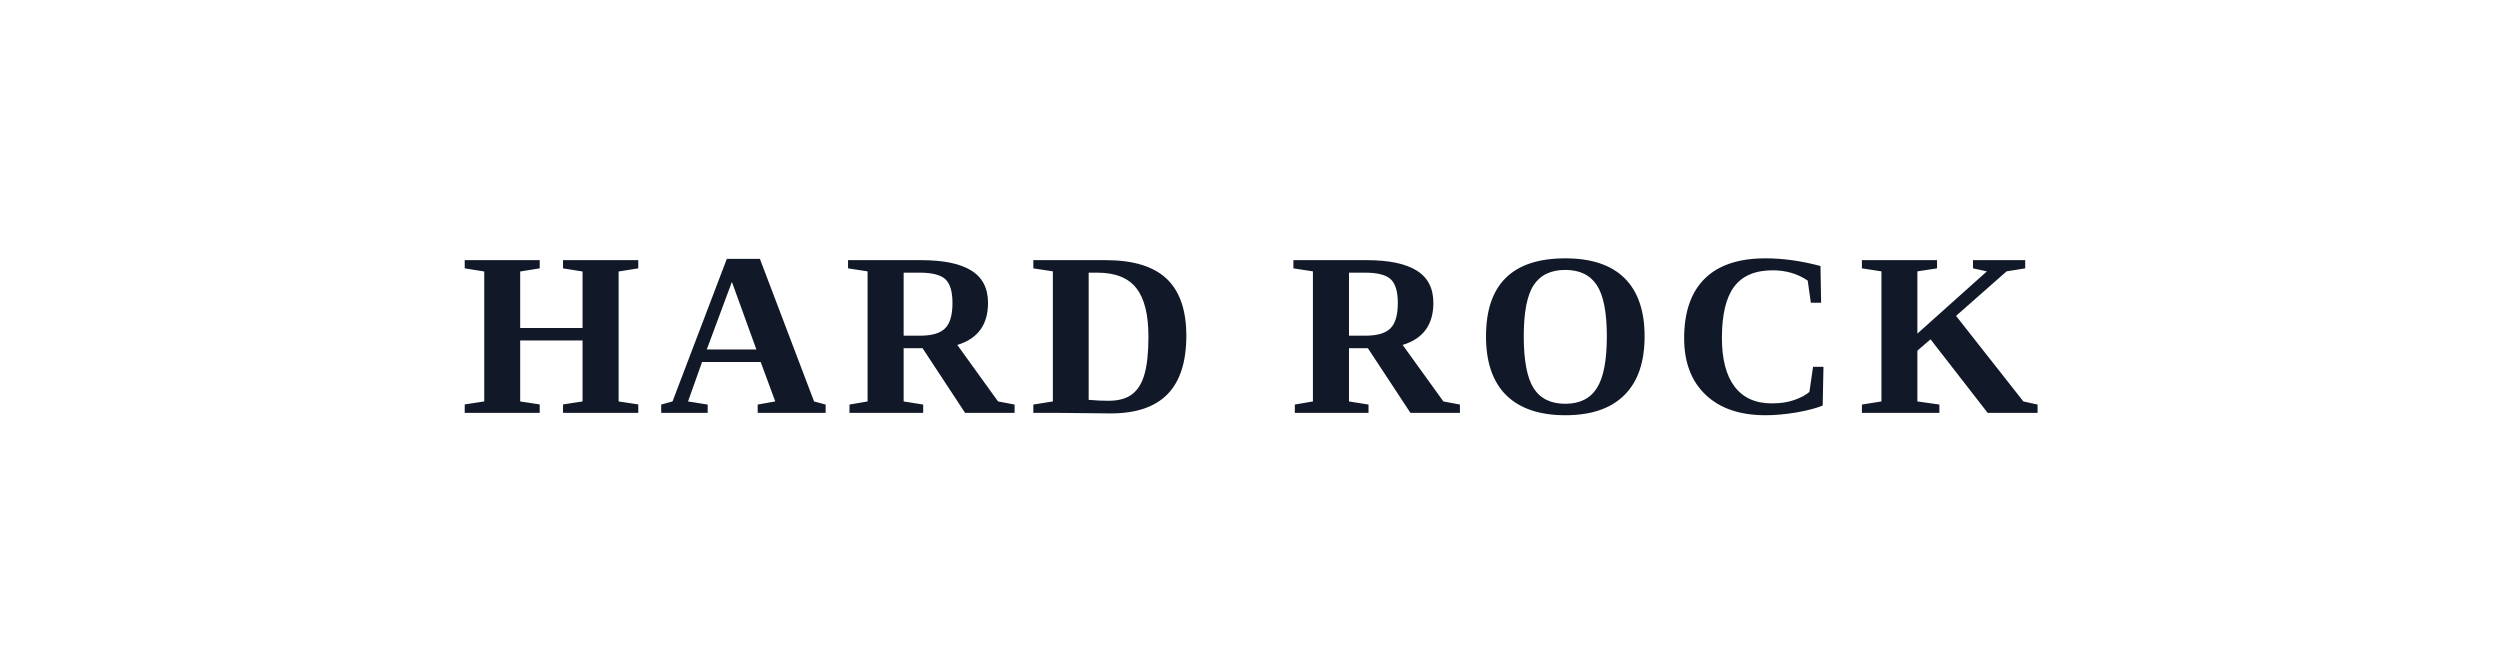
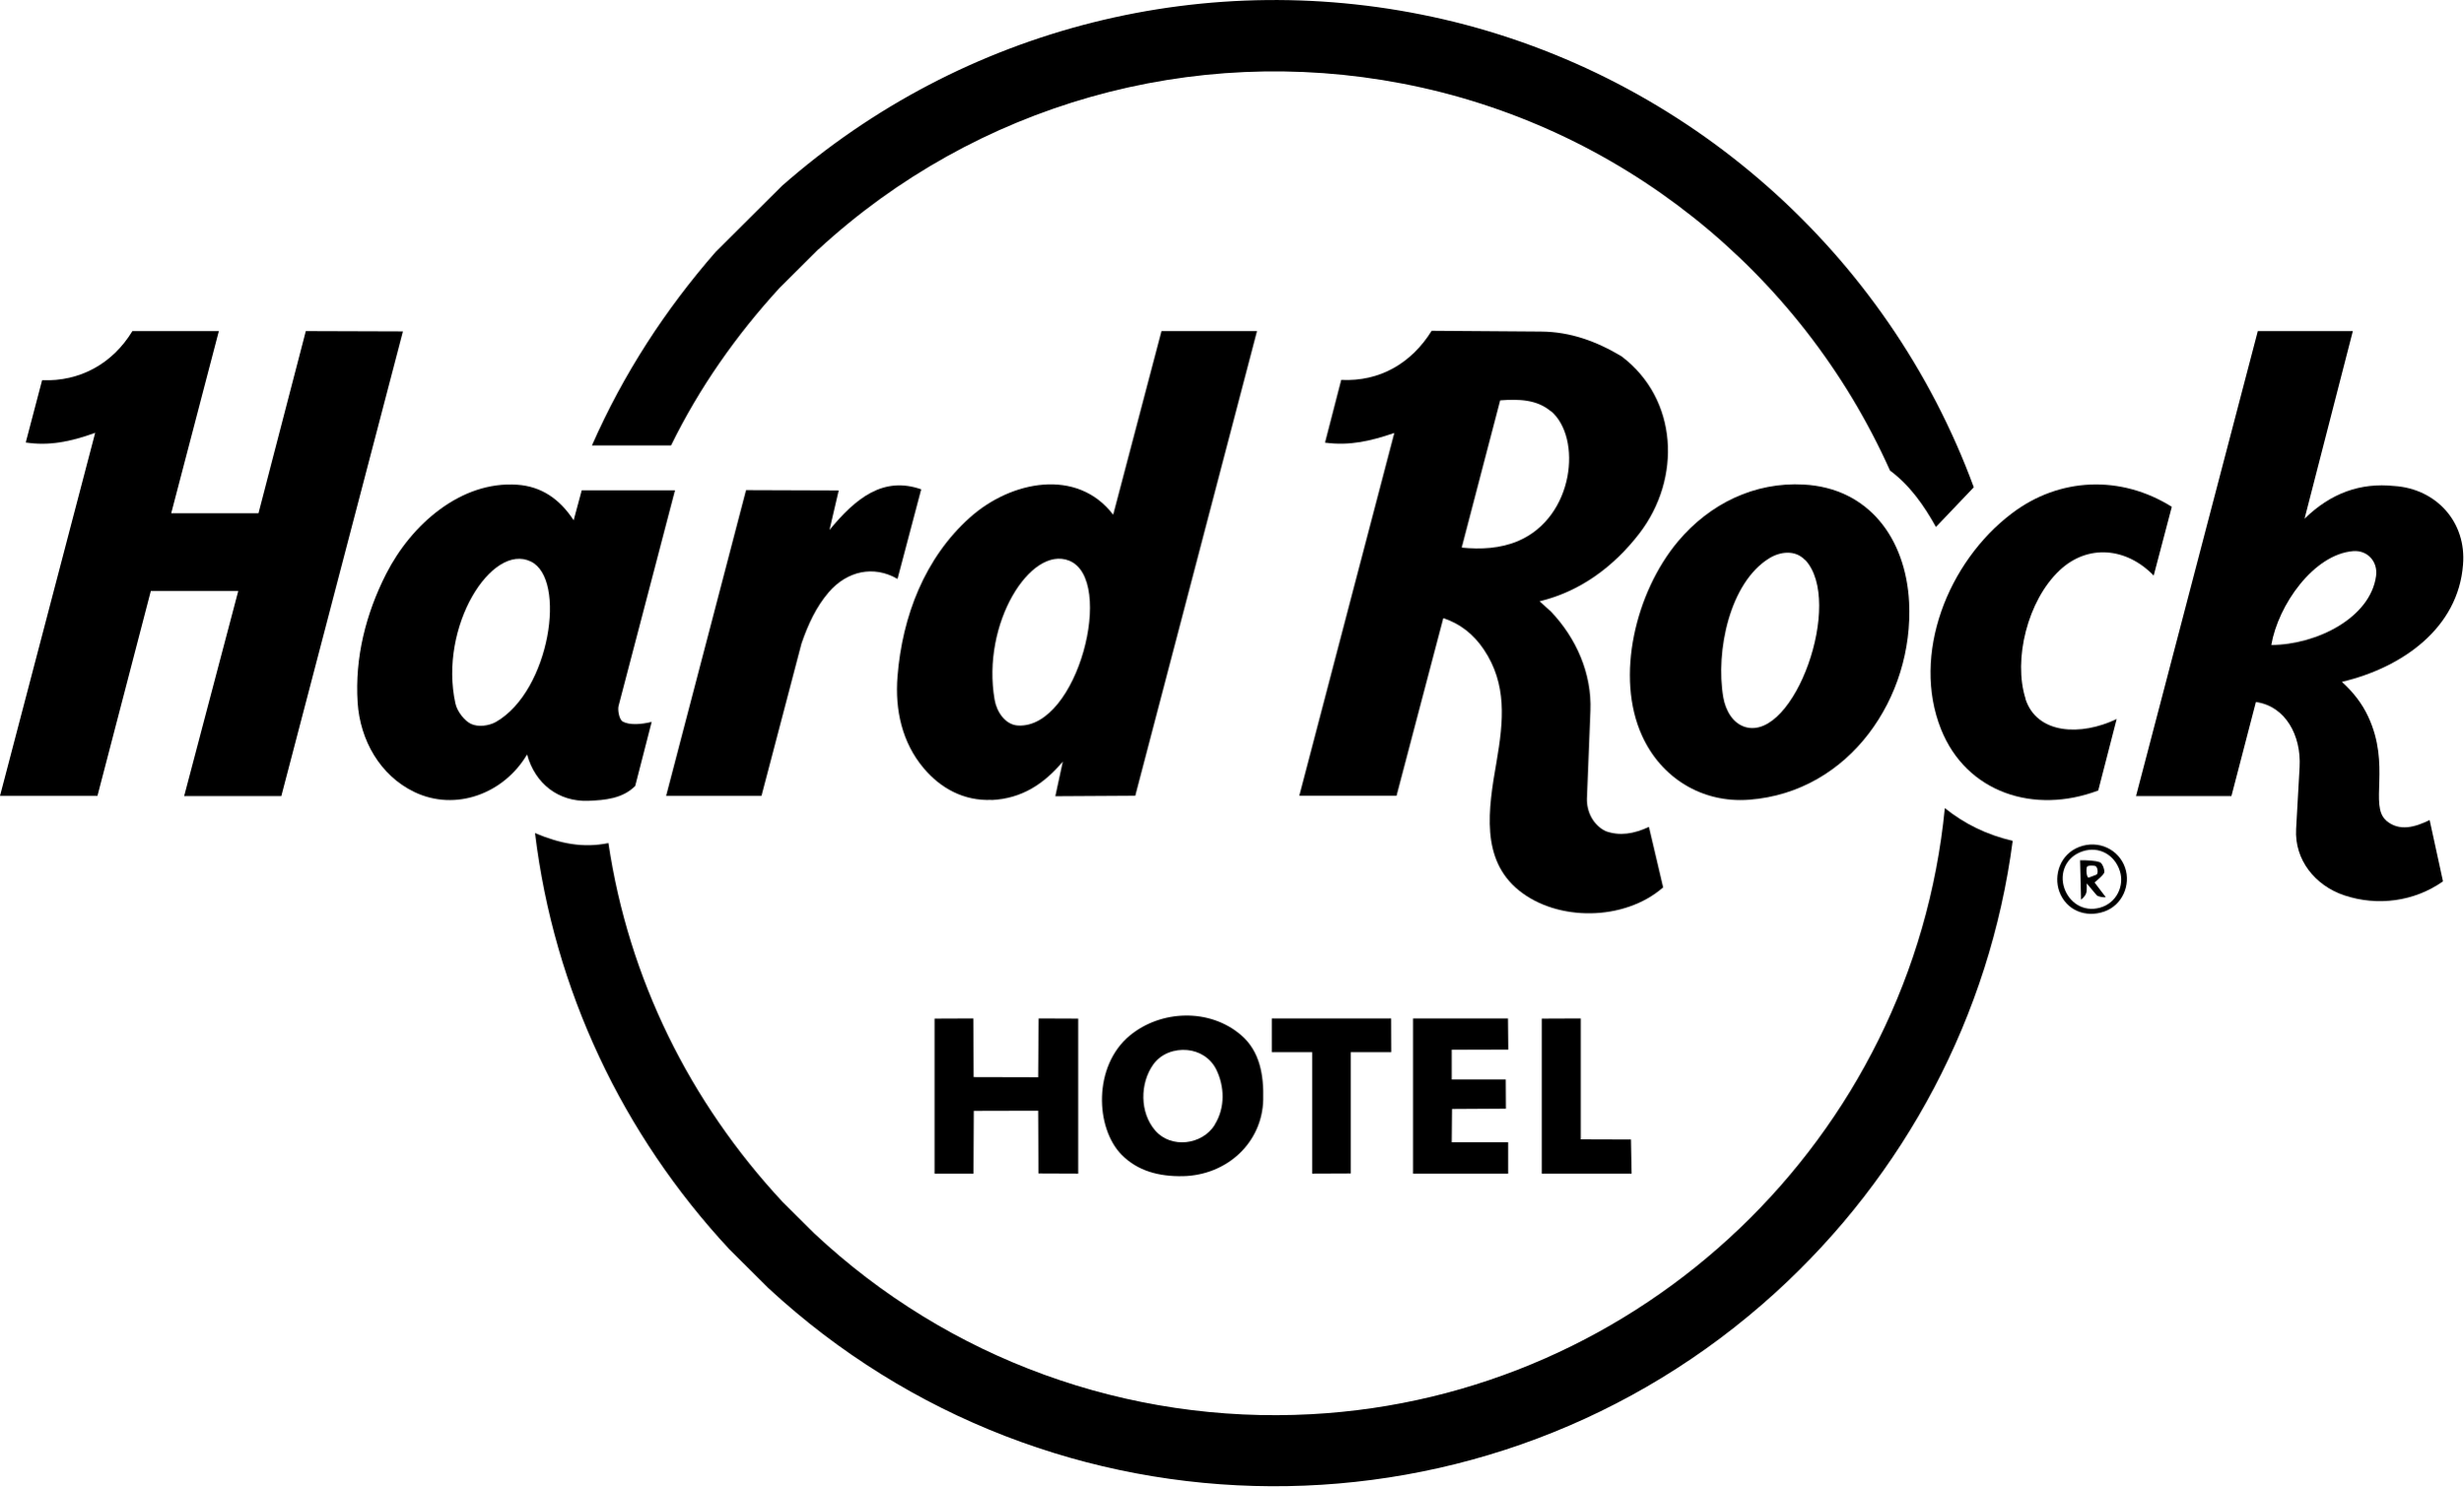
- <svg xmlns="http://www.w3.org/2000/svg" viewBox="0 0 300 80">
-   <text x="50%" y="52%" dominant-baseline="middle" text-anchor="middle" font-family="'Georgia', 'Times New Roman', serif" font-weight="700" font-size="28" letter-spacing="2" fill="#111827">HARD ROCK</text>
+ <svg xmlns="http://www.w3.org/2000/svg" id="Layer_2" data-name="Layer 2" viewBox="0 0 154.97 93.56">
+   <g id="Layer_1-2" data-name="Layer 1">
+     <g id="ffdLC9">
+       <g>
+         <path d="M45.87,78.62c-6.7-7.22-11.01-16.29-12.21-26.18,1.57.66,3.02.96,4.62.63,1.27,8.54,5.12,16.3,10.94,22.57l1.99,1.98c8.48,7.96,19.75,12.02,31.29,11.4,20.78-1.11,37.84-17.38,39.87-38.15,1.25,1,2.64,1.68,4.27,2.06-1.44,10.99-6.79,21.03-14.92,28.43-18,16.39-45.56,16.22-63.38-.28l-2.48-2.47Z" />
+         <path d="M51.49,15.69l-2.46,2.45c-2.72,2.98-5.01,6.23-6.81,9.9h-4.98c2-4.53,4.6-8.53,7.8-12.2l4.17-4.15C60.6,1.67,76.07-2.2,90.84,1.22c15.31,3.55,27.93,14.71,33.35,29.45l-2.38,2.5c-.75-1.35-1.63-2.61-2.89-3.55-5.65-12.62-17.12-21.76-30.69-24.36-13.22-2.54-26.82,1.3-36.74,10.44Z" />
+         <path d="M104.63,55.87c-2.44,2.12-6.64,2.14-9.06.18s-1.93-5.11-1.41-8.09c.45-2.61.66-4.9-.8-7.08-.64-.95-1.48-1.62-2.55-1.97l-2.94,11.18h-6.12s5.98-22.84,5.98-22.84c-1.49.51-2.81.82-4.36.61l1.02-3.95c2.44.12,4.44-1.07,5.69-3.09l6.88.05c1.85.01,3.52.63,5.07,1.56,3.55,2.69,3.79,7.68,1.11,11.16-1.62,2.1-3.74,3.65-6.27,4.26l.72.65c1.58,1.66,2.57,3.89,2.48,6.23l-.22,5.52c-.03.88.43,1.71,1.18,2.07.89.32,1.78.17,2.72-.27l.9,3.83ZM97.58,25.89c-.87-.74-2.01-.78-3.19-.69l-2.42,9.27c1.2.12,2.43.06,3.56-.42,3.54-1.52,4.01-6.51,2.06-8.17Z" />
+         <path d="M11.59,50.09l3.4-12.89h-5.5s-3.36,12.9-3.36,12.9H0s5.99-22.86,5.99-22.86c-1.58.58-2.95.83-4.37.61l1.03-3.92c2.36.09,4.42-1.02,5.68-3.09h5.44s-3,11.47-3,11.47h5.49s2.98-11.47,2.98-11.47l6.11.02-7.65,29.25h-6.12Z" />
+         <path d="M150.12,51.64c.85.74,1.86.41,2.75-.02l.84,3.86c-1.81,1.27-4.11,1.58-6.21.88-1.82-.61-3.14-2.22-3.03-4.18l.22-3.9c.11-1.97-.88-3.83-2.75-4.09l-1.54,5.92h-6s7.66-29.27,7.66-29.27h5.98s-3.04,11.81-3.04,11.81c1.66-1.62,3.52-2.28,5.64-2.06,2.65.17,4.56,2.28,4.33,4.96-.3,3.96-3.79,6.47-7.62,7.37.7.64,1.26,1.34,1.65,2.18,1.44,3.07.06,5.6,1.13,6.54ZM149.5,36.25c.12-.89-.53-1.63-1.44-1.56-2.49.2-4.72,3.4-5.15,5.91,2.87-.02,6.24-1.72,6.59-4.35Z" />
+         <path d="M62.39,50.35c-1.74.08-3.21-.73-4.27-1.99-1.36-1.61-1.82-3.67-1.65-5.78.3-3.8,1.72-7.47,4.56-10.01,2.58-2.31,6.75-3.14,9.01-.17l3.04-11.56h6.01s-7.66,29.25-7.66,29.25l-5.03.03.47-2.18c-1.18,1.4-2.57,2.33-4.48,2.42ZM67.27,35.29c-2.42-.97-5.53,3.96-4.69,8.76.13.76.67,1.58,1.48,1.62,3.76.19,6.14-9.2,3.21-10.38Z" />
+         <path d="M39.96,49.48c-.79.79-1.89.89-2.96.93-1.85.06-3.33-1.06-3.84-2.92-1.46,2.48-4.51,3.61-7.1,2.36-2.15-1.04-3.41-3.26-3.56-5.64-.18-2.82.52-5.58,1.79-8.08,1.59-3.13,4.72-5.86,8.24-5.62,1.53.1,2.69.9,3.56,2.24l.51-1.89h5.87s-3.55,13.57-3.55,13.57c-.07.26.04.87.26.99.43.24,1.18.18,1.82.02l-1.04,4.05ZM33.39,35.34c-2.45-1.18-5.8,4.1-4.74,8.94.12.54.6,1.1.97,1.28.45.22,1.13.14,1.59-.12,3.39-1.95,4.47-9.01,2.18-10.1Z" />
+         <path d="M110.06,50.34c-2.97.23-5.54-1.38-6.74-4.02-1.7-3.72-.41-9.05,2.26-12.24,2-2.38,4.81-3.75,7.91-3.58,4.07.22,6.42,3.37,6.63,7.41.3,5.98-3.73,11.94-10.05,12.43ZM113.57,35.25c-.61-.65-1.55-.54-2.25-.11-2.48,1.53-3.39,5.84-2.89,8.76.14.8.59,1.64,1.4,1.87,3.07.86,6.21-7.91,3.75-10.53Z" />
+         <path d="M127.44,43.99c.72,2.24,3.49,2.35,5.74,1.27l-1.16,4.5c-4.02,1.52-8.29.15-9.89-3.86-1.87-4.69.42-10.53,4.46-13.59,2.99-2.27,6.85-2.42,10.06-.41l-1.14,4.33c-1.72-1.78-4.15-1.99-5.91-.34-2.03,1.9-2.94,5.64-2.15,8.1Z" />
+         <path d="M47.92,50.1h-6.01s5.03-19.25,5.03-19.25l5.83.02-.58,2.49c1.65-2.01,3.39-3.4,5.77-2.56l-1.49,5.64c-1.51-.88-3.18-.49-4.32.83-.8.93-1.31,2.04-1.72,3.23l-2.52,9.6Z" />
+         <path d="M74.43,74.04c-1.51.03-2.85-.33-3.85-1.34-1.67-1.69-1.81-5.59.5-7.51,1.97-1.63,5.04-1.73,7.01-.03,1.19,1.02,1.43,2.54,1.39,4.06-.06,2.7-2.27,4.76-5.05,4.82ZM76.42,70.81c.69-1.1.62-2.43.11-3.48-.38-.77-1.12-1.17-1.84-1.23-.78-.07-1.63.21-2.13.91-.84,1.18-.86,3.02.13,4.16s2.94.91,3.74-.36Z" />
+         <polygon points="67.84 73.88 65.34 73.87 65.32 69.92 61.27 69.93 61.25 73.88 58.8 73.88 58.8 64.12 61.24 64.11 61.26 67.8 65.32 67.81 65.35 64.11 67.84 64.12 67.84 73.88" />
+         <polygon points="94.75 69.79 91.36 69.81 91.34 71.9 94.89 71.9 94.89 73.88 88.91 73.88 88.91 64.11 94.88 64.11 94.9 66.07 91.34 66.08 91.34 67.95 94.74 67.95 94.75 69.79" />
+         <polygon points="84.99 73.87 82.56 73.88 82.56 66.23 80.02 66.23 80.02 64.11 87.53 64.11 87.54 66.23 84.99 66.23 84.99 73.87" />
+         <polygon points="102.62 71.73 102.66 73.88 97.01 73.88 97.01 64.12 99.46 64.11 99.46 71.72 102.62 71.73" />
+         <path d="M130.83,53.31c1.22-.46,2.49.17,2.88,1.31.37,1.08-.17,2.36-1.31,2.76s-2.38-.04-2.83-1.27c-.36-1,.04-2.34,1.26-2.8ZM132.12,57.14c1.09-.3,1.55-1.43,1.26-2.31-.32-1.01-1.3-1.59-2.35-1.24s-1.46,1.38-1.14,2.32c.3.88,1.17,1.52,2.23,1.23Z" />
+         <path d="M132.5,56.48c-.13.02-.49-.03-.58-.13l-.62-.74c-.02.44.09.66-.36,1.02l-.06-2.48c.46,0,.97.02,1.25.13.16.06.34.55.25.69-.1.16-.31.34-.59.58l.7.92ZM131.31,54.57c-.07.2-.01.72.12.67l.47-.18c.14-.05.09-.48-.05-.54-.11-.05-.5-.06-.55.06Z" />
+       </g>
+     </g>
+   </g>
</svg>
